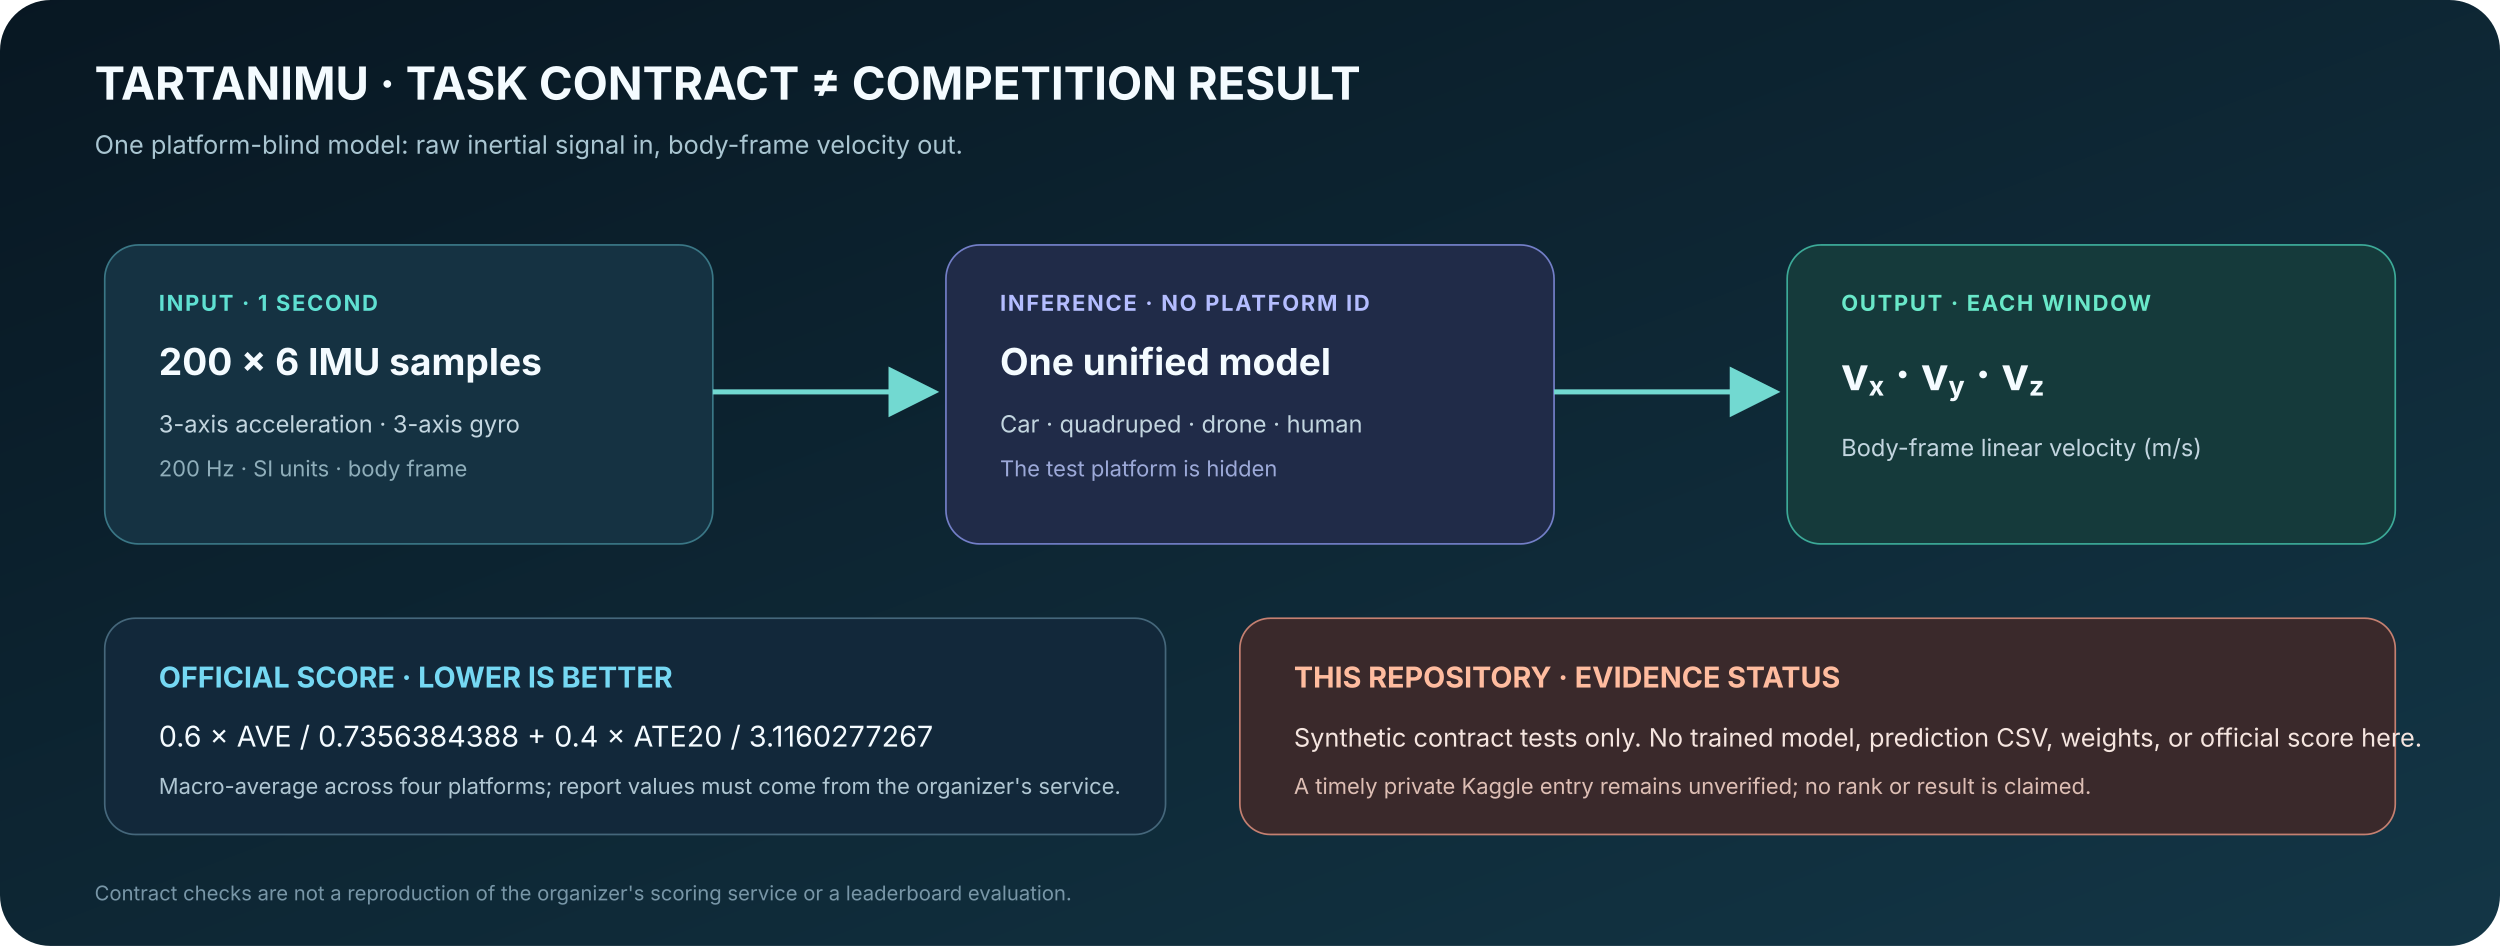
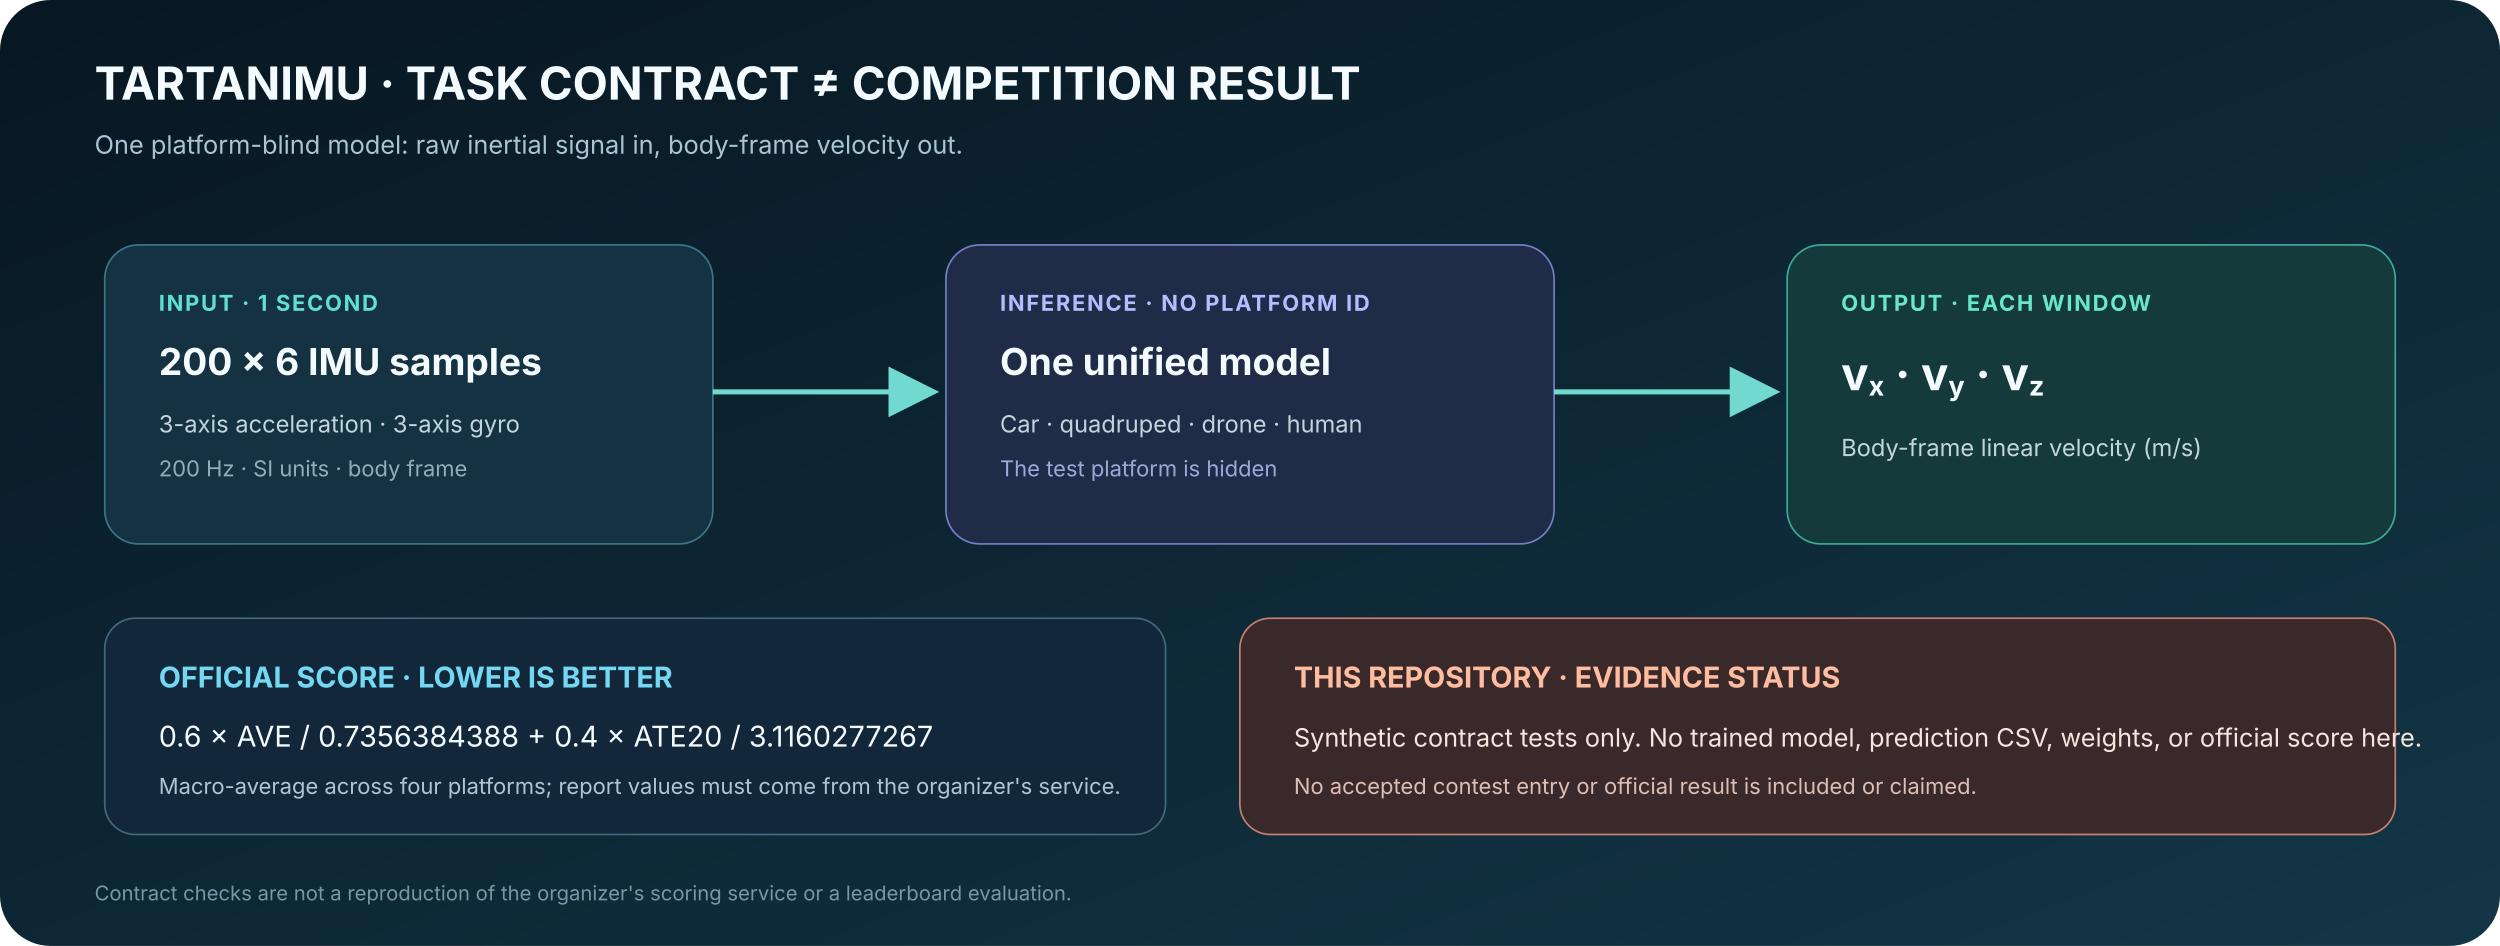
<svg xmlns="http://www.w3.org/2000/svg" viewBox="0 0 1480 560" role="img" aria-labelledby="title desc">
  <defs>
    <linearGradient id="bg3" x1="0" x2="1" y1="0" y2="1">
      <stop stop-color="#081722" />
      <stop offset="1" stop-color="#133646" />
    </linearGradient>
    <linearGradient id="blue3" x1="0" x2="1">
      <stop stop-color="#55c8f2" />
      <stop offset="1" stop-color="#60e3c4" />
    </linearGradient>
    <marker id="arr3" markerWidth="10" markerHeight="10" refX="8" refY="5" orient="auto">
      <path d="M0 0 10 5 0 10Z" fill="#72d9d1" />
    </marker>
  </defs>
  <rect width="1480" height="560" rx="30" fill="url(#bg3)" />
  <text x="56" y="59" fill="#f4fbff" font-family="Inter,Segoe UI,sans-serif" font-size="27" font-weight="700">TARTANIMU · TASK CONTRACT ≠ COMPETITION RESULT</text>
  <text x="56" y="91" fill="#a9c5d1" font-family="Inter,Segoe UI,sans-serif" font-size="15">One platform-blind model: raw inertial signal in, body-frame velocity out.</text>
  <rect x="62" y="145" width="360" height="177" rx="20" fill="#153242" stroke="#3a7786" />
  <text x="94" y="184" fill="#5fe0d2" font-family="Inter,Segoe UI,sans-serif" font-size="13" font-weight="700" letter-spacing="1">INPUT · 1 SECOND</text>
  <text x="94" y="222" fill="#f4fbff" font-family="Inter,Segoe UI,sans-serif" font-size="22" font-weight="700">200 × 6 IMU samples</text>
  <text x="94" y="256" fill="#c2d5df" font-family="Inter,Segoe UI,sans-serif" font-size="14">3-axis acceleration · 3-axis gyro</text>
  <text x="94" y="282" fill="#8faeba" font-family="Inter,Segoe UI,sans-serif" font-size="13">200 Hz · SI units · body frame</text>
  <rect x="560" y="145" width="360" height="177" rx="20" fill="#202b48" stroke="#737fc8" />
  <text x="592" y="184" fill="#b4bdff" font-family="Inter,Segoe UI,sans-serif" font-size="13" font-weight="700" letter-spacing="1">INFERENCE · NO PLATFORM ID</text>
  <text x="592" y="222" fill="#f4fbff" font-family="Inter,Segoe UI,sans-serif" font-size="22" font-weight="700">One unified model</text>
  <text x="592" y="256" fill="#c2d5df" font-family="Inter,Segoe UI,sans-serif" font-size="14">Car · quadruped · drone · human</text>
  <text x="592" y="282" fill="#9ca9d8" font-family="Inter,Segoe UI,sans-serif" font-size="13">The test platform is hidden</text>
  <rect x="1058" y="145" width="360" height="177" rx="20" fill="#153a3b" stroke="#3caa98" />
  <text x="1090" y="184" fill="#69e8c9" font-family="Inter,Segoe UI,sans-serif" font-size="13" font-weight="700" letter-spacing="1">OUTPUT · EACH WINDOW</text>
  <text x="1090" y="231" fill="#f4fbff" font-family="Inter,Segoe UI,sans-serif" font-size="27" font-weight="700">v<tspan baseline-shift="sub" font-size="16">x</tspan> · v<tspan baseline-shift="sub" font-size="16">y</tspan> · v<tspan baseline-shift="sub" font-size="16">z</tspan>
  </text>
  <text x="1090" y="270" fill="#c2d5df" font-family="Inter,Segoe UI,sans-serif" font-size="14">Body-frame linear velocity (m/s)</text>
  <g fill="none" stroke="#72d9d1" stroke-width="3" marker-end="url(#arr3)">
    <path d="M422 232h128" />
    <path d="M920 232h128" />
  </g>
  <rect x="62" y="366" width="628" height="128" rx="18" fill="#12283a" stroke="#45677b" />
  <text x="94" y="407" fill="#75d8f3" font-family="Inter,Segoe UI,sans-serif" font-size="17" font-weight="700">OFFICIAL SCORE · LOWER IS BETTER</text>
  <text x="94" y="442" fill="#f4fbff" font-family="Inter,Segoe UI,sans-serif" font-size="17">0.6 × AVE / 0.7356384388 + 0.4 × ATE20 / 3.1160277267</text>
  <text x="94" y="470" fill="#afc6d2" font-family="Inter,Segoe UI,sans-serif" font-size="13">Macro-average across four platforms; report values must come from the organizer's service.</text>
  <rect x="734" y="366" width="684" height="128" rx="18" fill="#3a292b" stroke="#c58071" />
  <text x="766" y="407" fill="#ffbc9f" font-family="Inter,Segoe UI,sans-serif" font-size="17" font-weight="700">THIS REPOSITORY · EVIDENCE STATUS</text>
  <text x="766" y="442" fill="#f5e5df" font-family="Inter,Segoe UI,sans-serif" font-size="15">Synthetic contract tests only. No trained model, prediction CSV, weights, or official score here.</text>
-   <text x="766" y="470" fill="#ddbeb4" font-family="Inter,Segoe UI,sans-serif" font-size="13">A timely private Kaggle entry remains unverified; no rank or result is claimed.</text>
+   <text x="766" y="470" fill="#ddbeb4" font-family="Inter,Segoe UI,sans-serif" font-size="13">No accepted contest entry or official result is included or claimed.</text>
  <text x="56" y="533" fill="#7896a7" font-family="Inter,Segoe UI,sans-serif" font-size="12">Contract checks are not a reproduction of the organizer's scoring service or a leaderboard evaluation.</text>
</svg>
